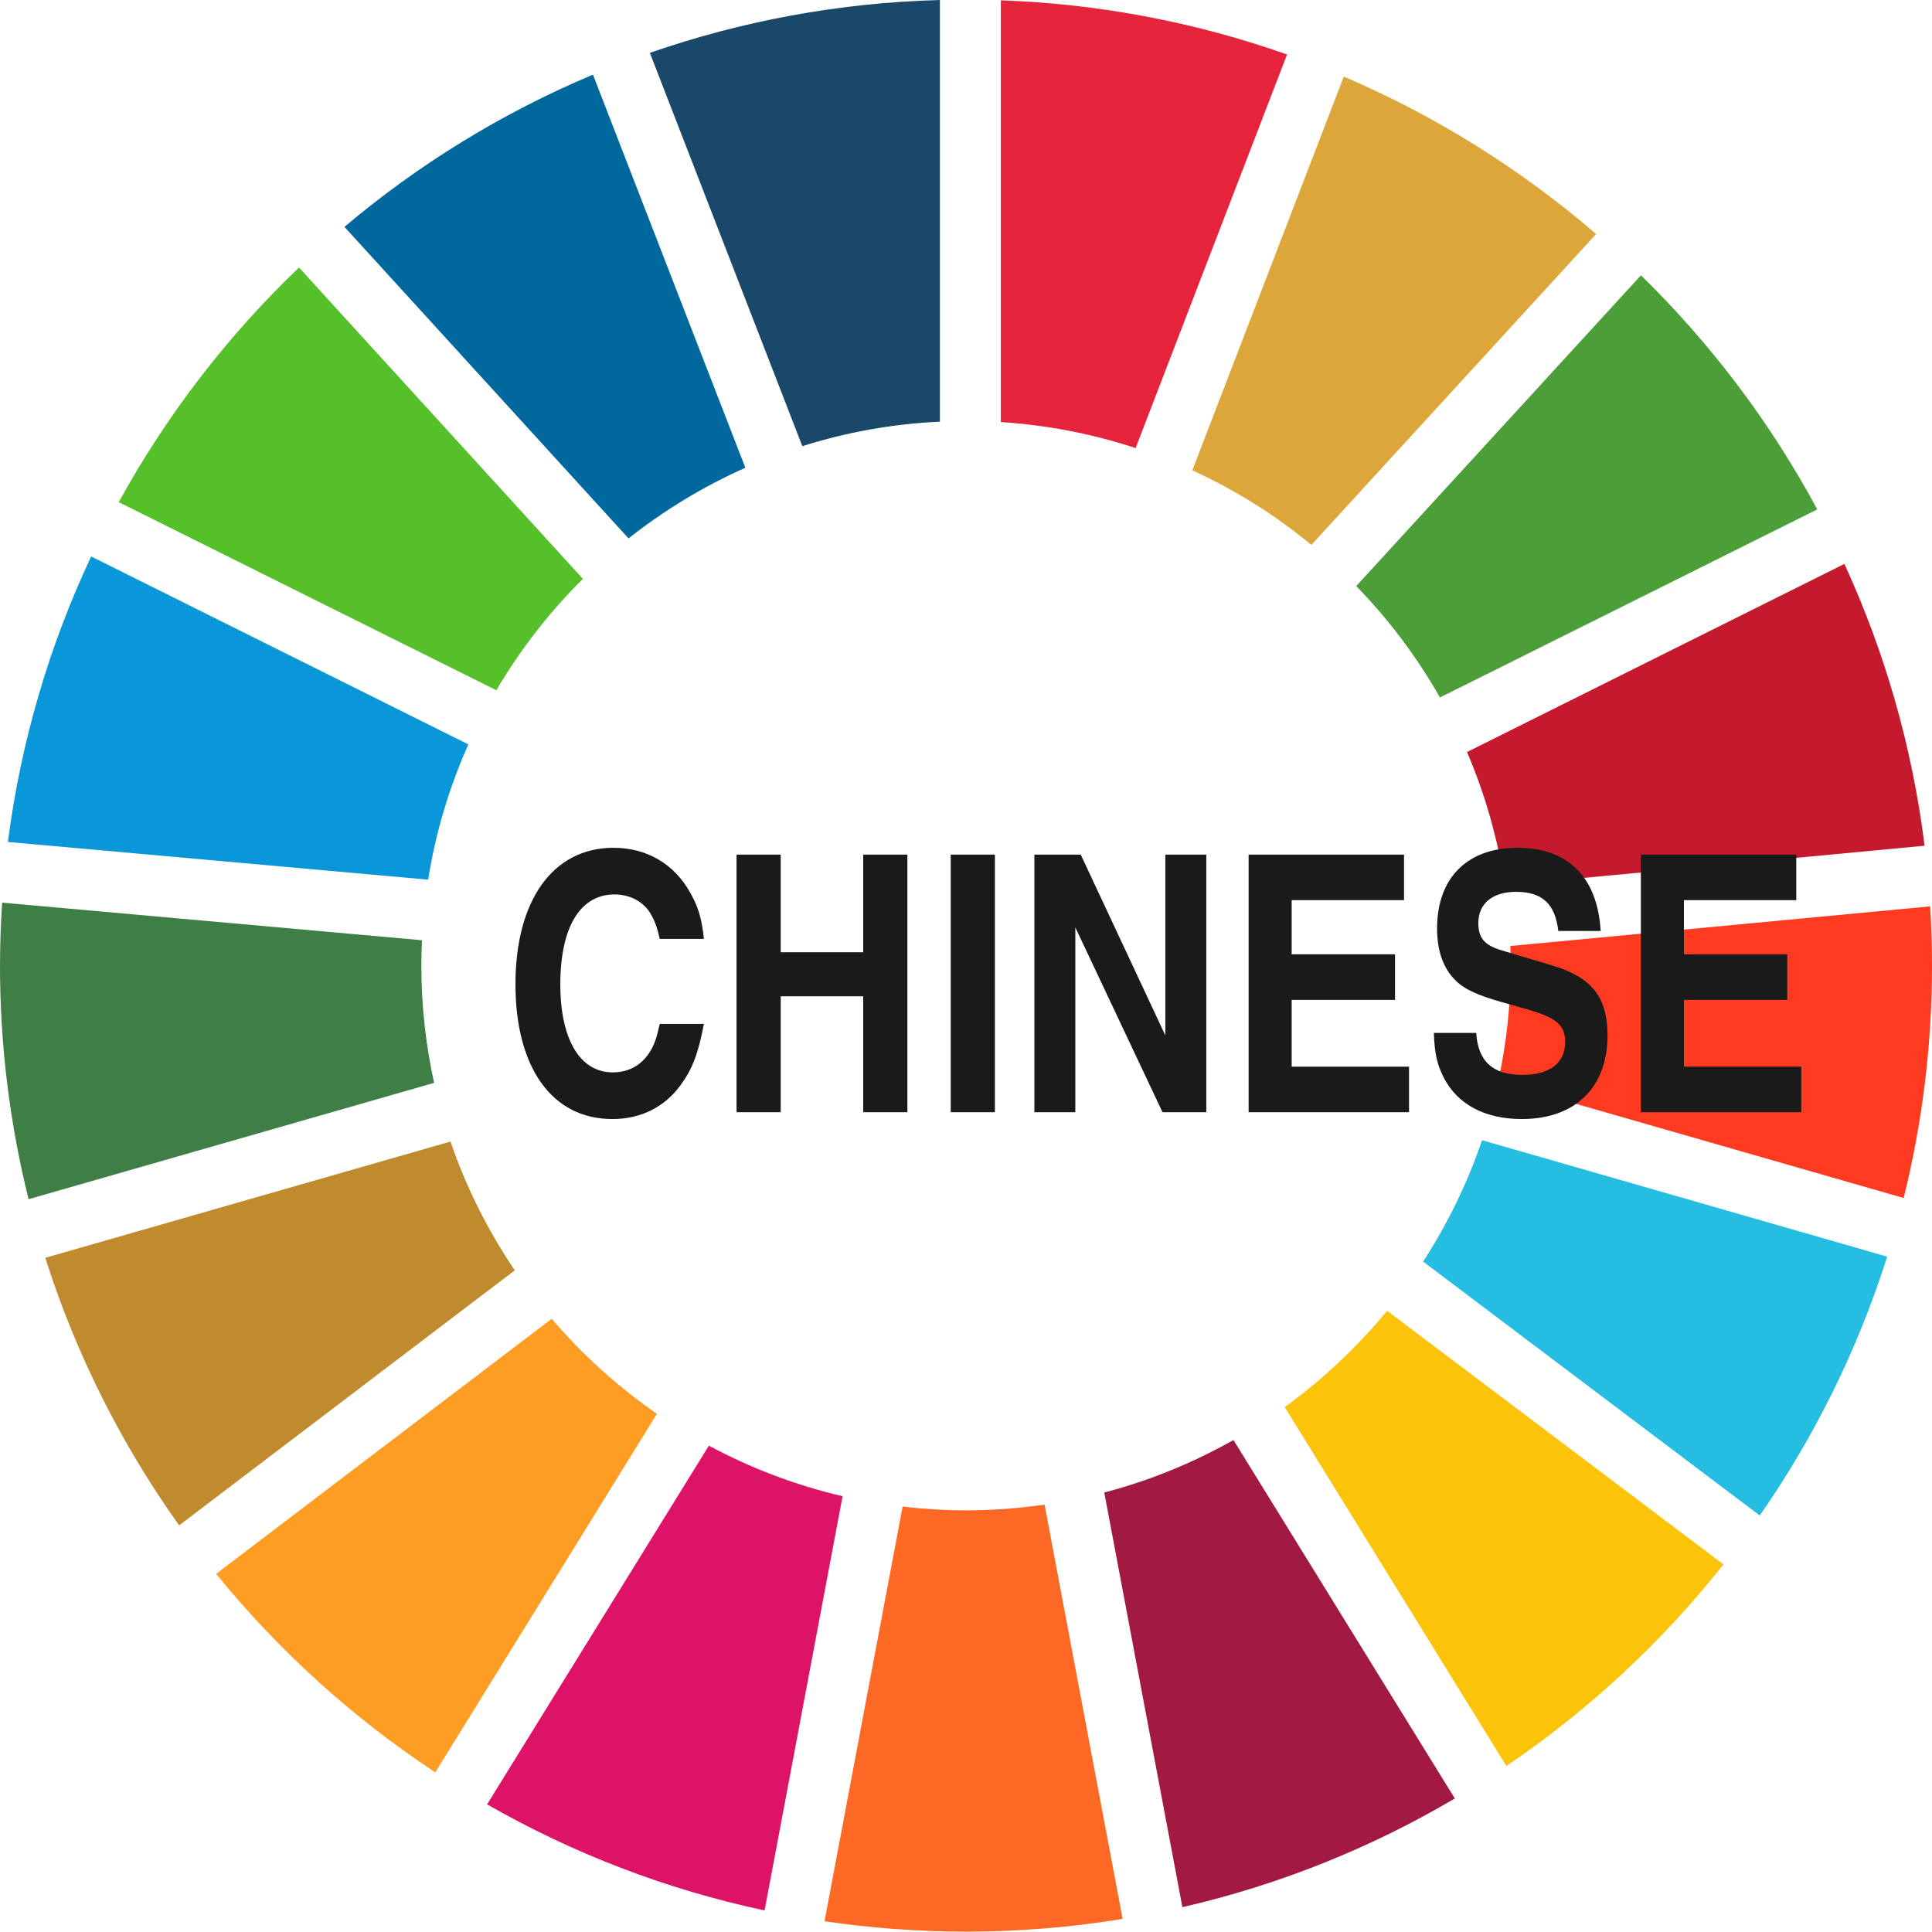
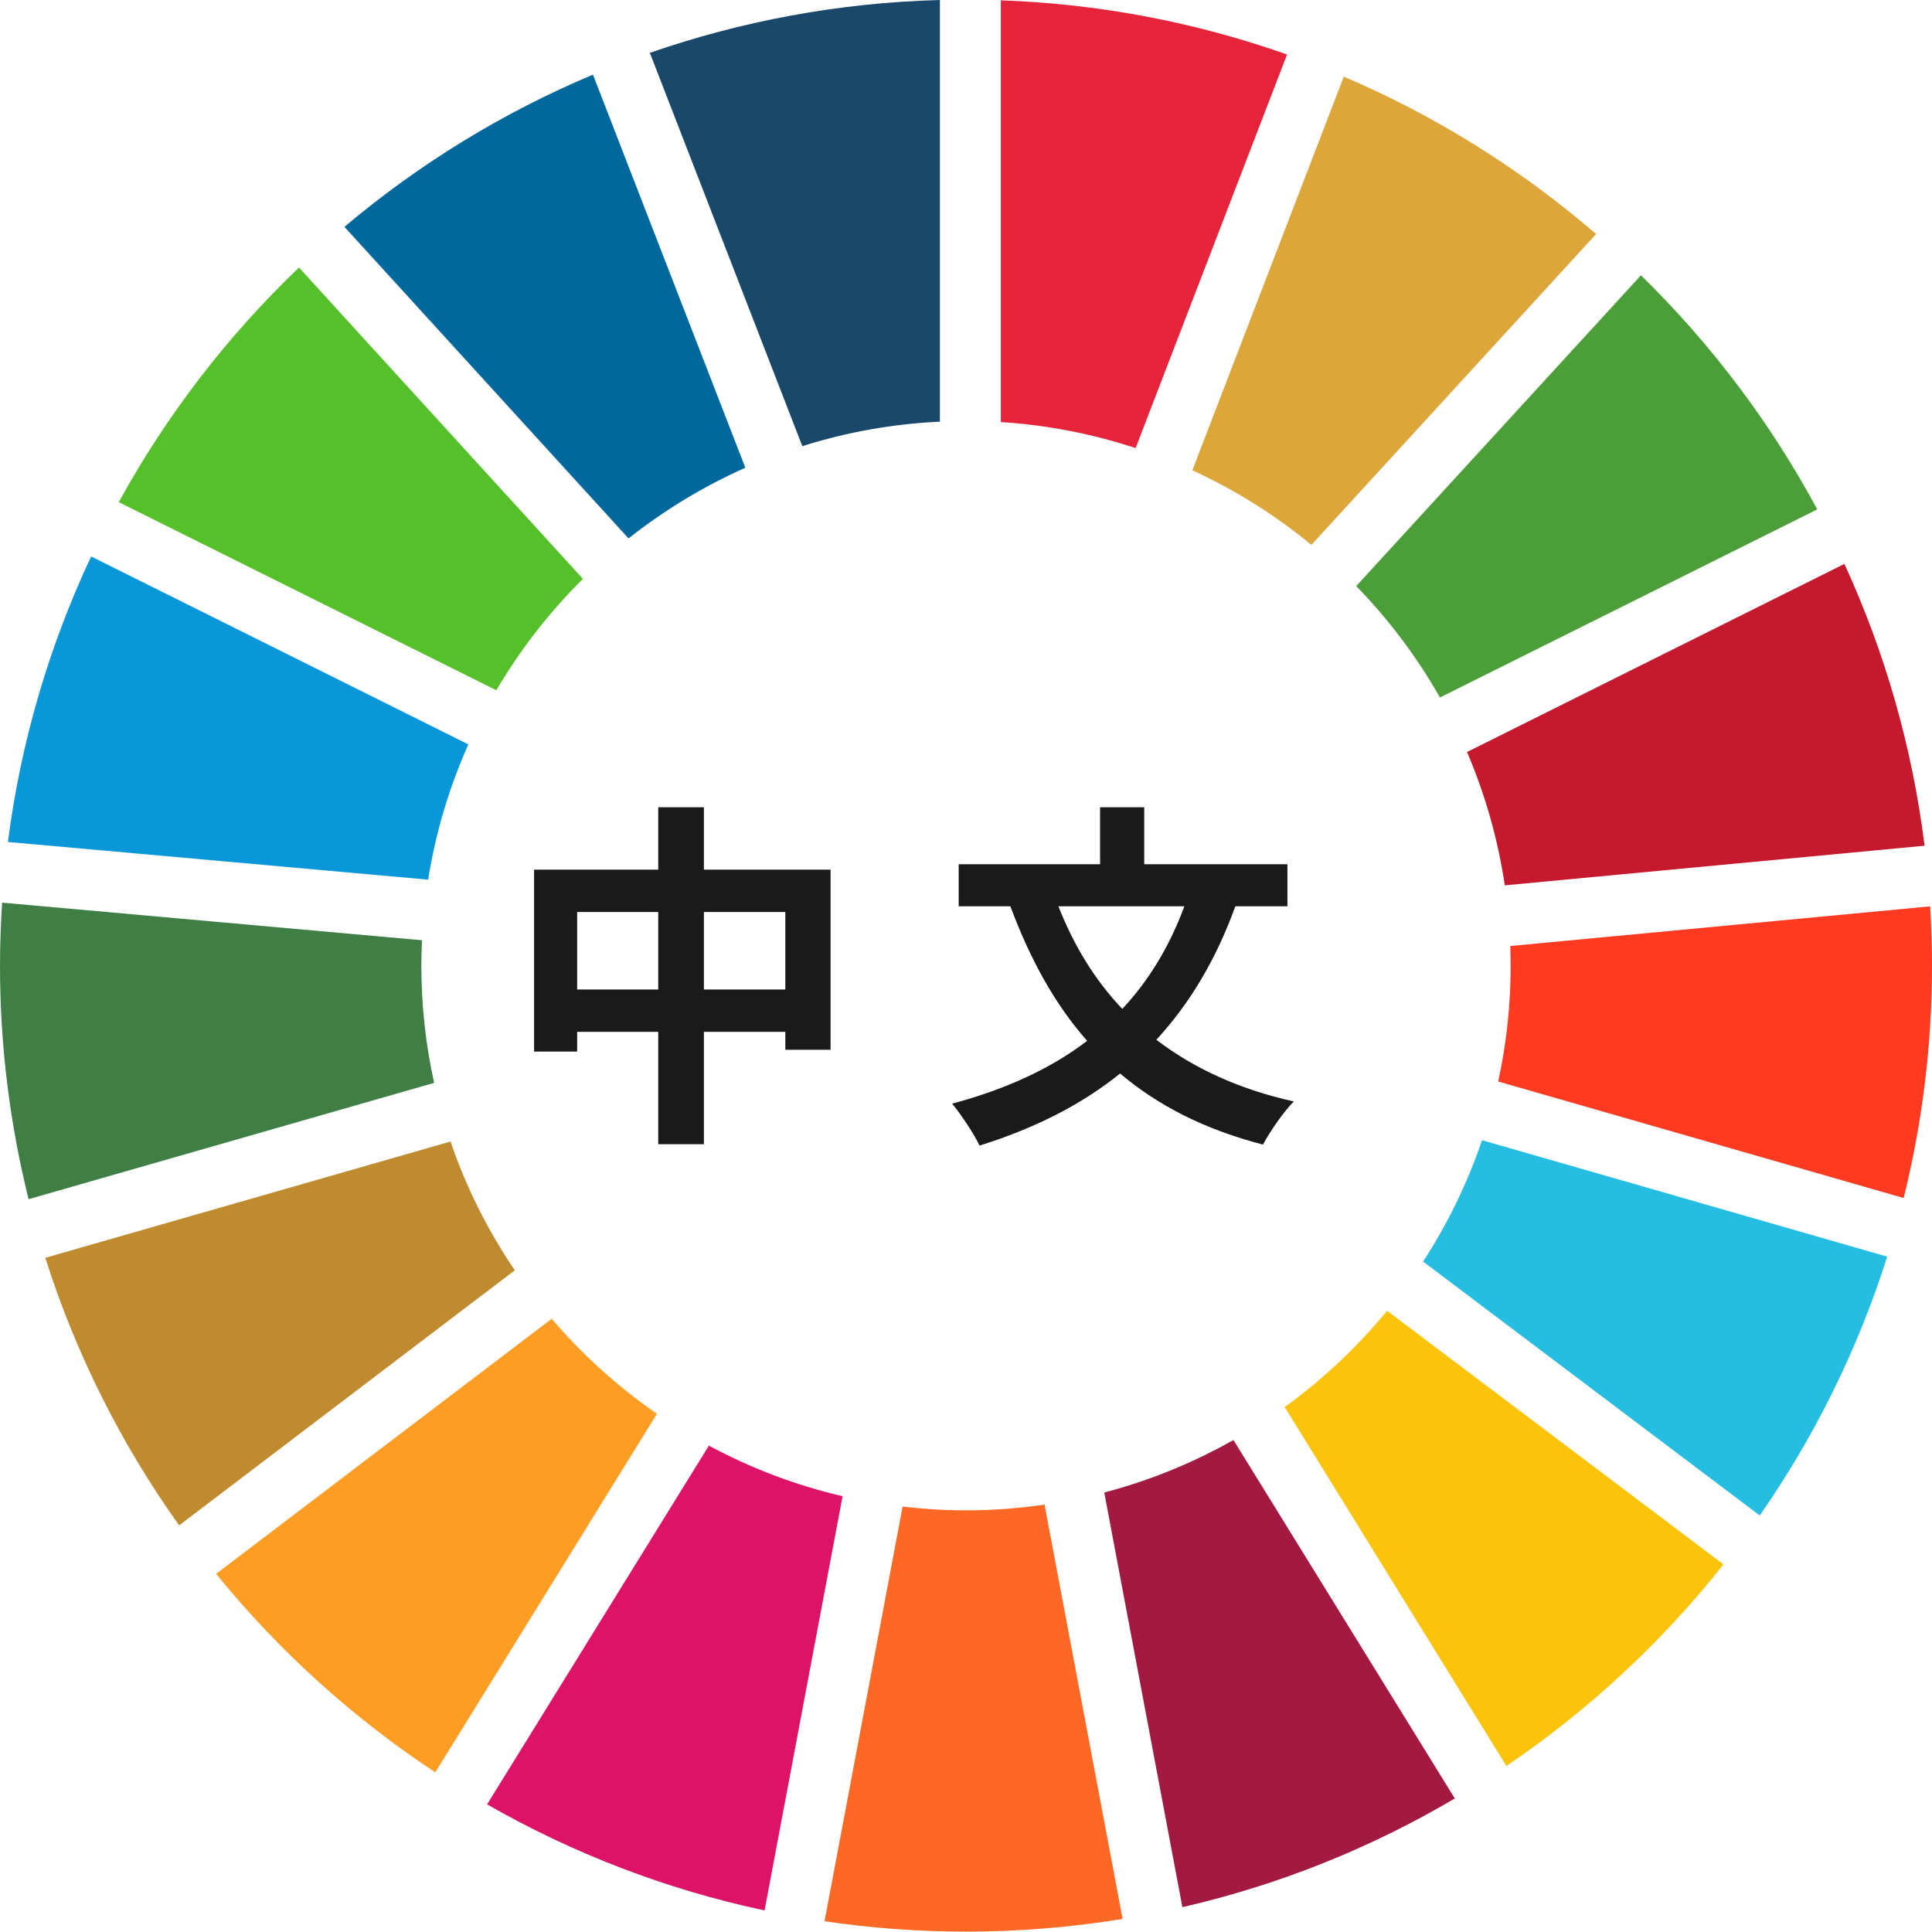
<svg xmlns="http://www.w3.org/2000/svg" width="301.479" height="301.421" viewBox="0 0 301.479 301.421" version="1.1" id="svg1081">
  <defs id="defs1001">
    <polygon id="logo-vertical-a" points="0.06,0.189 451.955,0.189 451.955,60.533 0.06,60.533 " />
    <polygon id="logo-vertical-c" points="35.633,27.94 35.633,0.271 0.794,0.271 0.794,27.94 " />
  </defs>
  <g id="g1079" style="fill:none;fill-rule:evenodd" transform="translate(-72.518,-76.247)">
    <path d="m 149.968,183.955 c 3.75,-6.371 8.298,-12.211 13.511,-17.381 l -44.304,-48.581 c -11.147,10.652 -20.652,23.001 -28.128,36.612 l 58.921,29.35" id="path1028" style="fill:#56c02b" />
    <path d="m 258.577,149.635 c 6.708,3.074 12.947,6.996 18.578,11.64 l 44.43,-48.507 C 309.883,102.677 296.614,94.351 282.21,88.202 l -23.633,61.433" id="path1030" style="fill:#dda63a" />
    <path d="m 360.325,164.242 -58.886,29.354 c 2.813,6.564 4.812,13.535 5.896,20.806 l 65.504,-6.183 c -1.932,-15.508 -6.225,-30.295 -12.514,-43.977" id="path1032" style="fill:#c5192d" />
    <path d="m 297.214,185.086 58.879,-29.35 c -7.294,-13.552 -16.596,-25.864 -27.514,-36.53 l -44.43,48.495 c 5.061,5.199 9.461,11.037 13.065,17.385" id="path1034" style="fill:#4c9f38" />
    <path d="m 138.267,226.931 c 0,-1.324 0.044,-2.648 0.101,-3.964 l -65.519,-5.866 c -0.205,3.248 -0.331,6.526 -0.331,9.83 0,12.567 1.561,24.776 4.462,36.444 l 63.279,-18.153 c -1.297,-5.896 -1.992,-12.009 -1.992,-18.291" id="path1036" style="fill:#3f7e44" />
    <path d="m 288.968,280.783 c -4.657,5.668 -10.032,10.721 -15.979,15.031 l 34.594,56.01 c 12.839,-8.699 24.269,-19.324 33.877,-31.459 l -52.492,-39.582" id="path1038" style="fill:#fcc30b" />
    <path d="m 308.25,226.931 c 0,6.204 -0.667,12.252 -1.947,18.079 l 63.271,18.179 c 2.885,-11.617 4.423,-23.763 4.423,-36.258 0,-3.103 -0.103,-6.183 -0.293,-9.251 l -65.513,6.187 c 0.036,1.025 0.059,2.041 0.059,3.064" id="path1040" style="fill:#ff3a21" />
    <path d="m 158.61,282.035 -52.368,39.801 c 9.74,11.992 21.275,22.445 34.199,30.98 l 34.587,-55.949 c -6.093,-4.213 -11.614,-9.207 -16.418,-14.832" id="path1042" style="fill:#fd9d24" />
    <path d="m 139.328,213.514 c 1.172,-7.401 3.317,-14.479 6.275,-21.108 L 86.741,163.08 c -6.504,13.842 -10.963,28.824 -12.991,44.553 l 65.578,5.881" id="path1044" style="fill:#0a97d9" />
    <path d="m 299.536,356.89 -34.543,-55.935 c -6.276,3.543 -13.036,6.324 -20.16,8.191 l 12.191,64.705 c 15.167,-3.484 29.469,-9.269 42.512,-16.961" id="path1046" style="fill:#a21942" />
    <path d="m 303.782,254.172 c -2.291,6.728 -5.389,13.078 -9.196,18.937 l 52.534,39.625 c 8.533,-12.267 15.277,-25.851 19.883,-40.394 l -63.221,-18.168" id="path1048" style="fill:#26bde2" />
    <path d="m 235.517,311.035 c -3.999,0.578 -8.092,0.893 -12.259,0.893 -3.346,0 -6.65,-0.209 -9.893,-0.586 l -12.185,64.707 c 7.212,1.058 14.579,1.619 22.078,1.619 8.319,0 16.484,-0.684 24.437,-1.985 l -12.178,-64.648" id="path1050" style="fill:#fd6925" />
    <path d="m 228.692,142.107 c 7.301,0.469 14.352,1.858 21.033,4.061 l 23.63,-61.415 C 259.296,79.788 244.298,76.849 228.692,76.3 v 65.807" id="path1052" style="fill:#e5243b" />
    <path d="m 203.998,309.724 c -7.367,-1.718 -14.368,-4.394 -20.863,-7.89 l -34.609,55.976 c 13.314,7.621 27.871,13.264 43.3,16.551 l 12.172,-64.637" id="path1054" style="fill:#dd1367" />
    <path d="m 197.716,145.865 c 6.824,-2.158 14.023,-3.472 21.471,-3.82 V 76.247 c -15.818,0.422 -31.014,3.303 -45.264,8.246 l 23.793,61.372" id="path1056" style="fill:#19486a" />
    <path d="m 152.847,274.474 c -4.174,-6.166 -7.58,-12.918 -10.027,-20.097 l -63.234,18.146 c 4.789,15.082 11.886,29.135 20.886,41.752 l 52.375,-39.801" id="path1058" style="fill:#bf8b2e" />
    <path d="m 170.599,160.266 c 5.556,-4.401 11.671,-8.11 18.226,-11.03 L 165.046,87.895 c -14.162,5.946 -27.212,13.998 -38.782,23.752 l 44.335,48.619" id="path1060" style="fill:#00689d" />
-     <text xml:space="preserve" style="font-style:normal;font-variant:normal;font-weight:bold;font-stretch:condensed;font-size:54.667px;line-height:1.25;font-family:'Arial Narrow';-inkscape-font-specification:'Arial Narrow, Bold Condensed';font-variant-ligatures:normal;font-variant-caps:normal;font-variant-numeric:normal;font-feature-settings:normal;text-align:start;letter-spacing:0px;word-spacing:0px;writing-mode:lr-tb;text-anchor:start;fill:#000000;fill-opacity:1;stroke:none" x="150.937" y="249.806" id="text1089">
-       <tspan id="tspan1087" x="150.937" y="249.806" style="font-style:normal;font-variant:normal;font-weight:bold;font-stretch:condensed;font-size:56px;font-family:'Arial Narrow';-inkscape-font-specification:'Arial Narrow, Bold Condensed';font-variant-ligatures:normal;font-variant-caps:normal;font-variant-numeric:normal;font-feature-settings:normal;text-align:start;writing-mode:lr-tb;text-anchor:start;fill:#1a1a1a;fill-opacity:1">CHINESE</tspan>
+     <text xml:space="preserve" style="font-style:normal;font-variant:normal;font-weight:bold;font-stretch:condensed;font-size:74.667px;line-height:1.25;font-family:'Arial Narrow';-inkscape-font-specification:'Arial Narrow, Bold Condensed';font-variant-ligatures:normal;font-variant-caps:normal;font-variant-numeric:normal;font-feature-settings:normal;text-align:start;letter-spacing:0px;word-spacing:0px;writing-mode:lr-tb;text-anchor:start;fill:#000000;fill-opacity:1;stroke:none" x="150.937" y="249.806" id="text1089">
+       <tspan id="tspan1087" x="150.937" y="249.806" style="font-style:normal;font-variant:normal;font-weight:bold;font-stretch:condensed;font-size:56px;font-family:'Arial Narrow';-inkscape-font-specification:'Arial Narrow, Bold Condensed';font-variant-ligatures:normal;font-variant-caps:normal;font-variant-numeric:normal;font-feature-settings:normal;text-align:start;writing-mode:lr-tb;text-anchor:start;fill:#1a1a1a;fill-opacity:1">中 文</tspan>
    </text>
  </g>
</svg>
